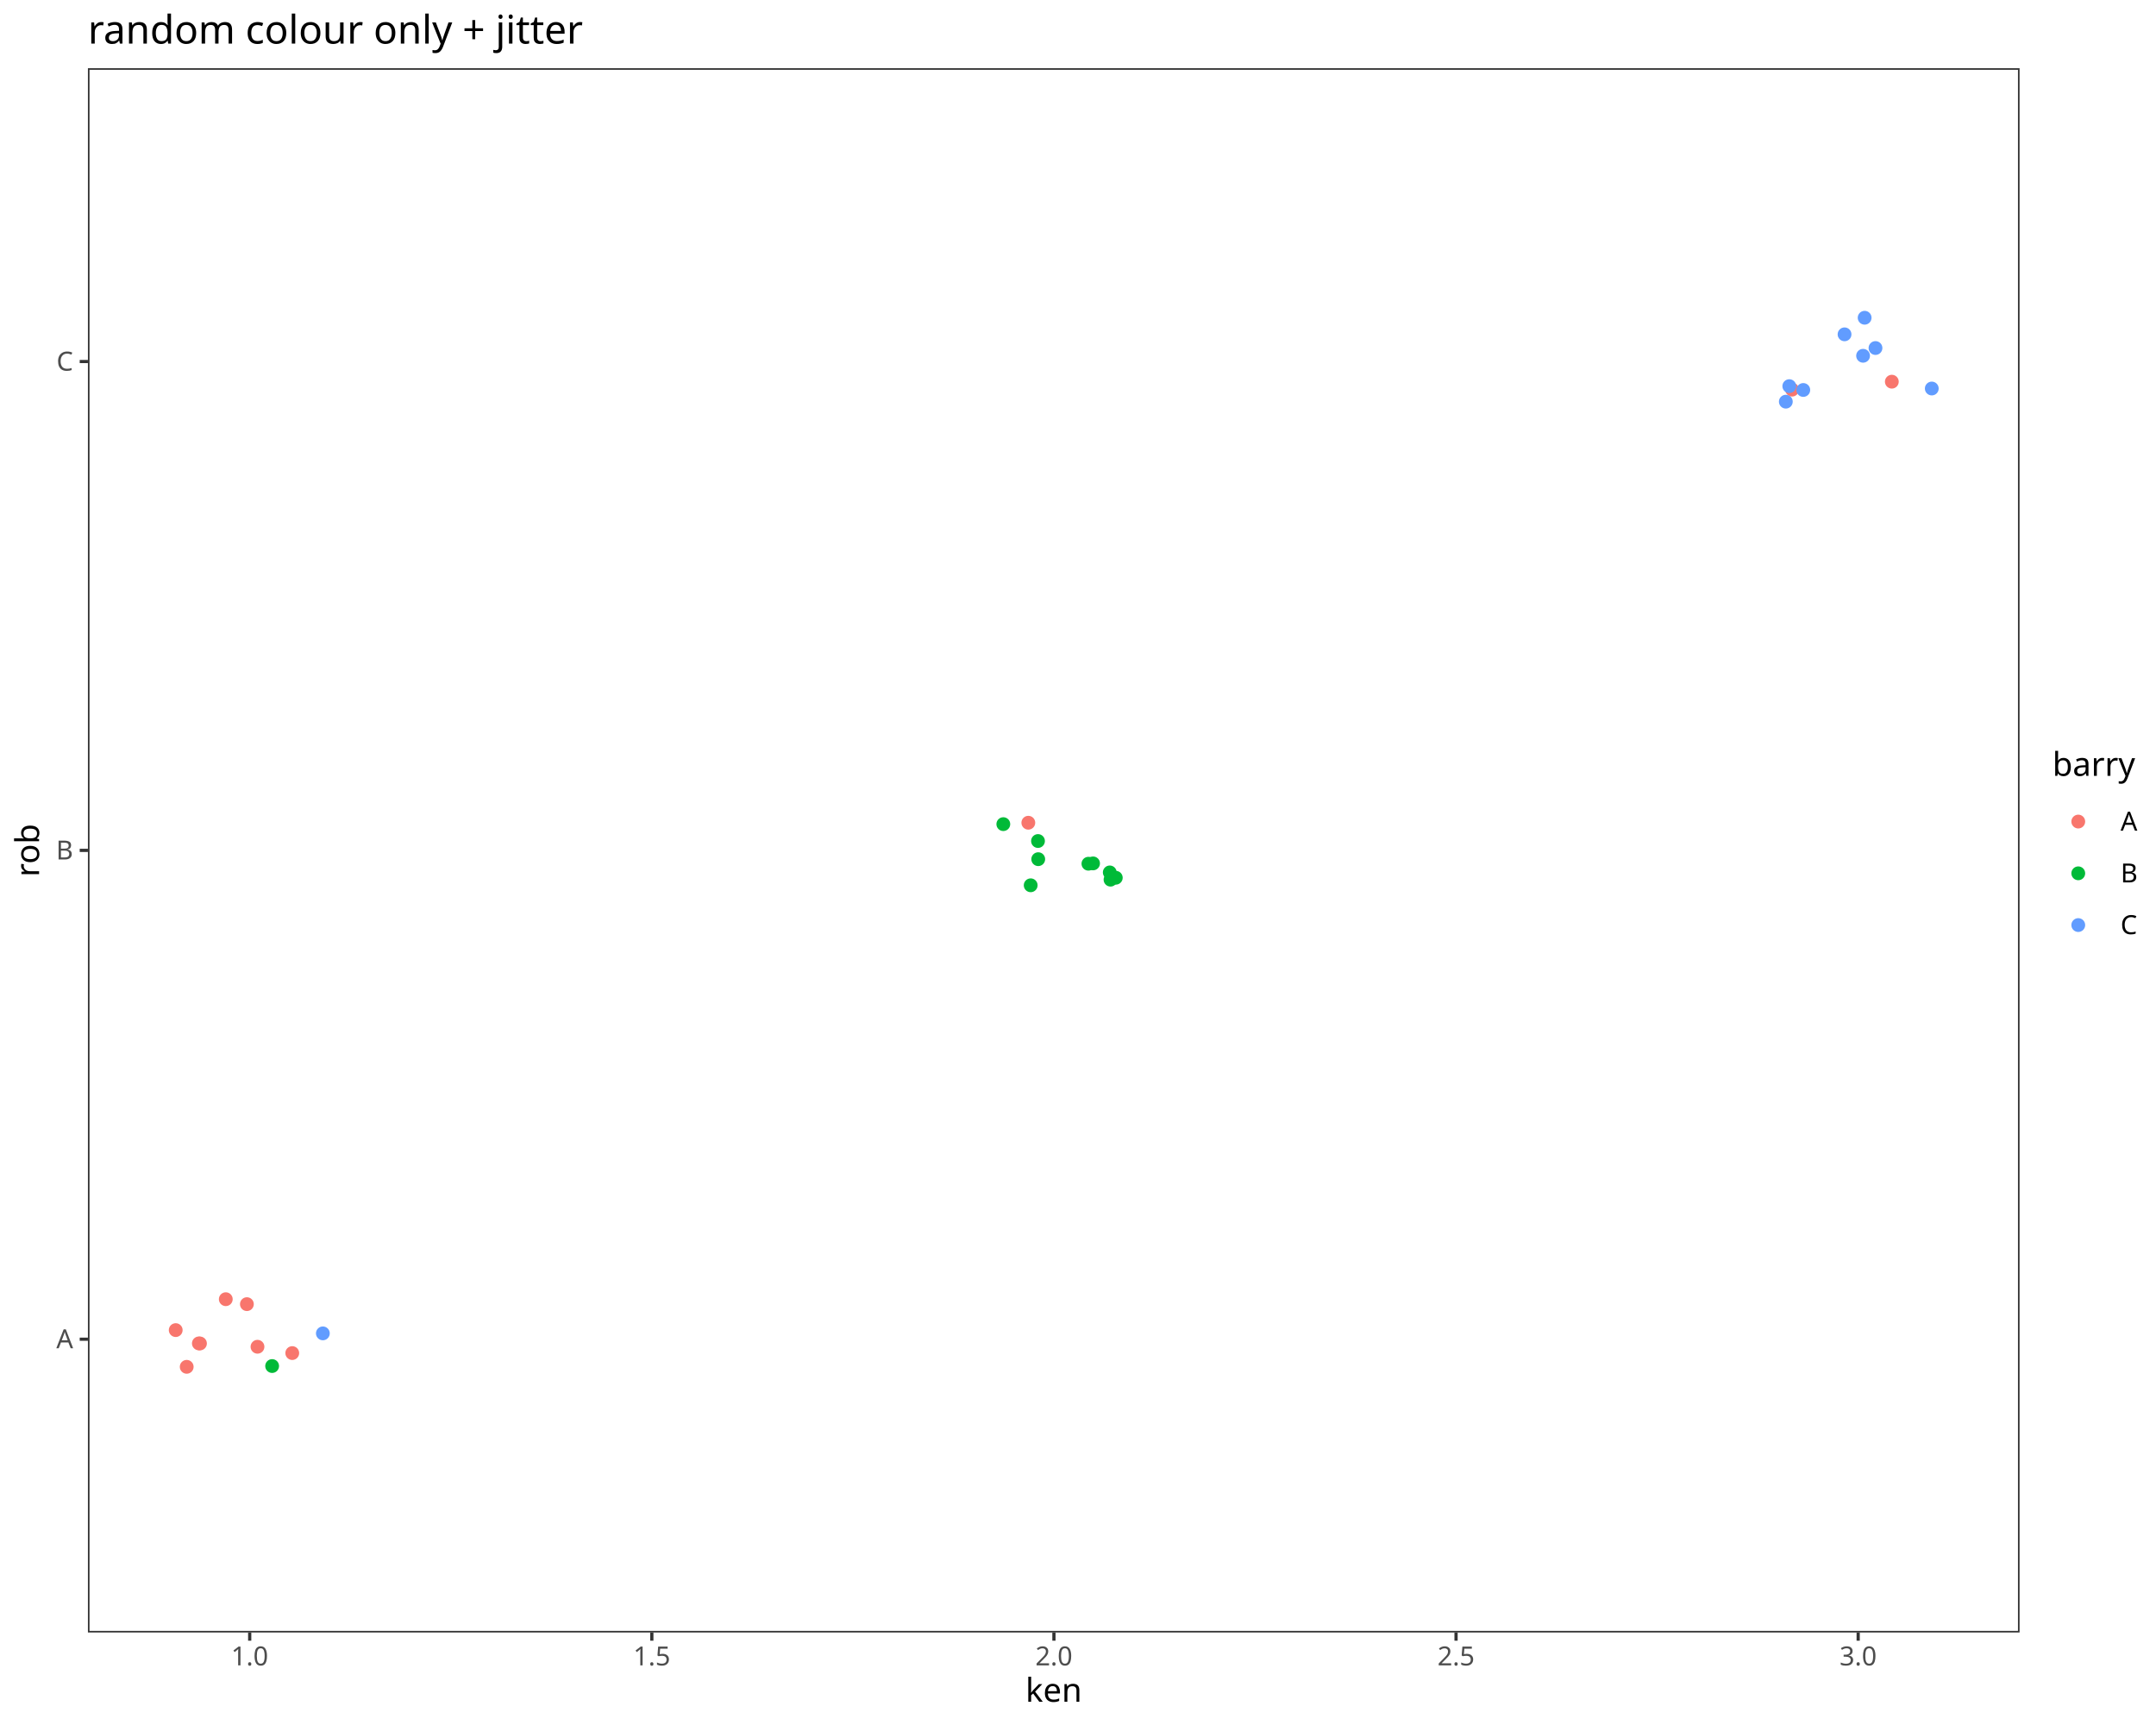
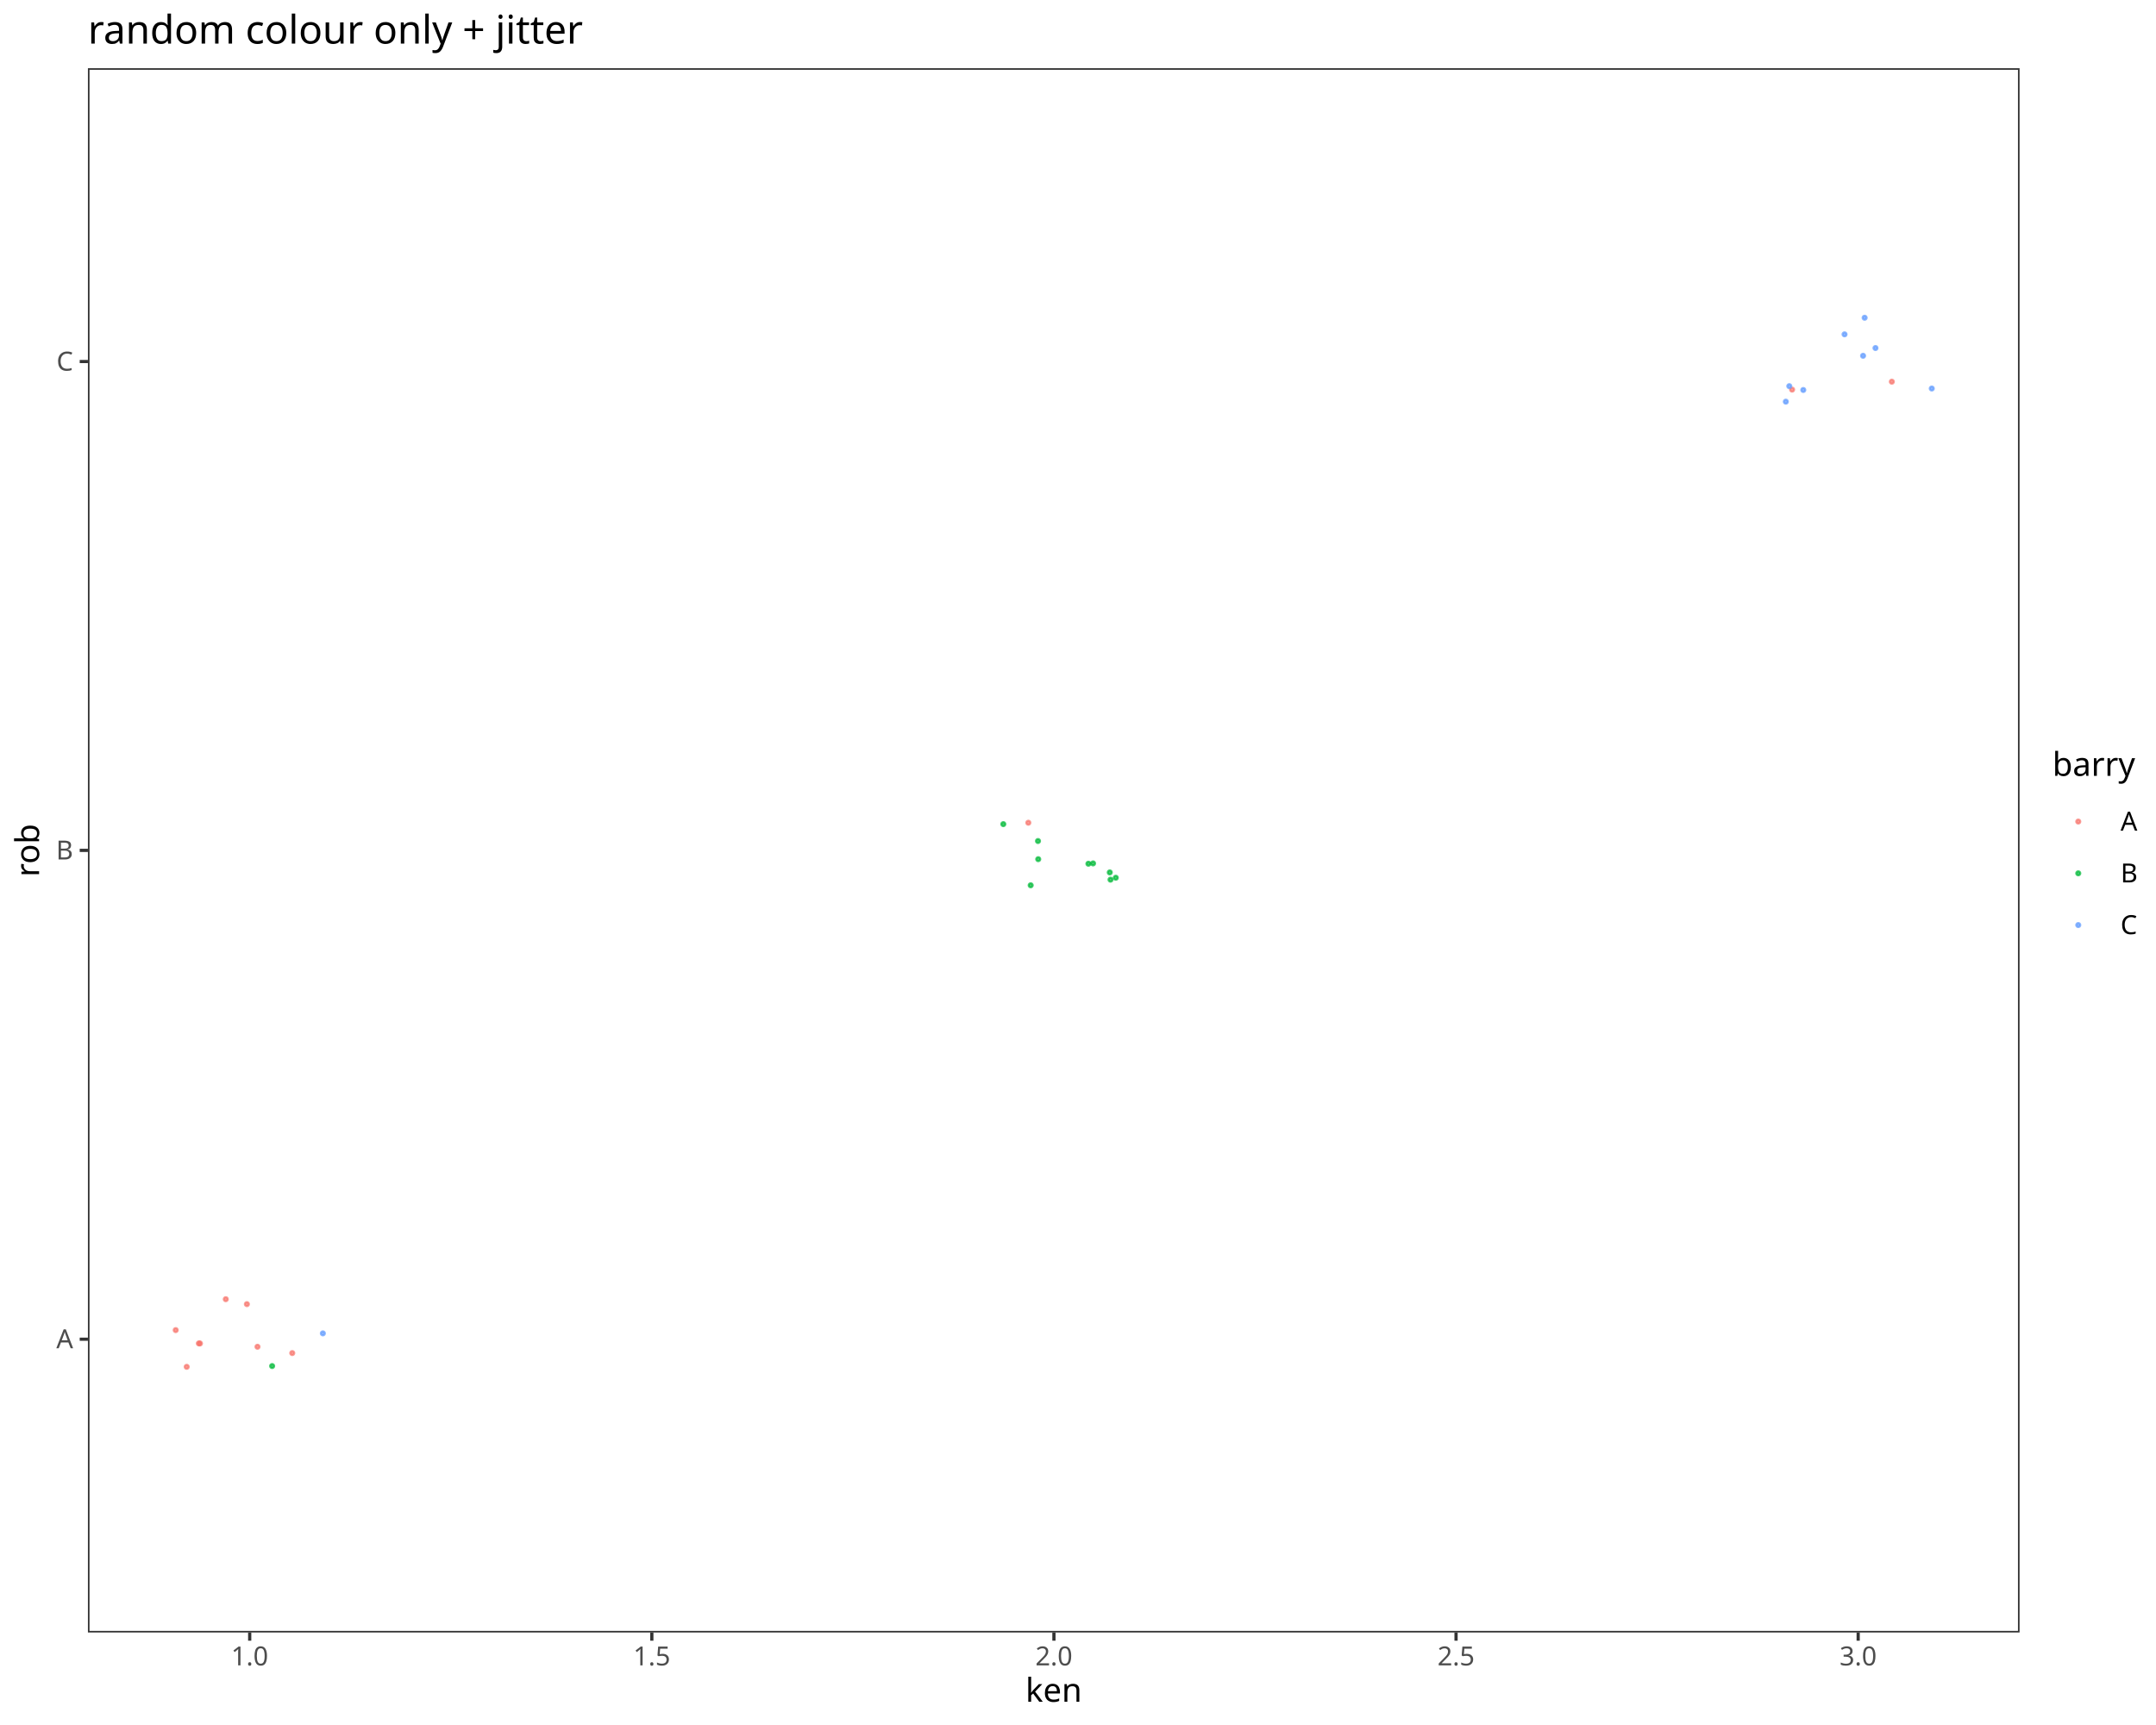
<svg xmlns="http://www.w3.org/2000/svg" class="svglite" data-engine-version="2.0" width="720.00pt" height="576.00pt" viewBox="0 0 720.00 576.00">
  <defs>
    <style type="text/css">
    .svglite line, .svglite polyline, .svglite polygon, .svglite path, .svglite rect, .svglite circle {
      fill: none;
      stroke: #000000;
      stroke-linecap: round;
      stroke-linejoin: round;
      stroke-miterlimit: 10.00;
    }
  </style>
  </defs>
  <rect width="100%" height="100%" style="stroke: none; fill: #FFFFFF;" />
  <defs>
    <clipPath id="cpMC4wMHw3MjAuMDB8MC4wMHw1NzYuMDA=">
      <rect x="0.00" y="0.00" width="720.00" height="576.00" />
    </clipPath>
  </defs>
  <g clip-path="url(#cpMC4wMHw3MjAuMDB8MC4wMHw1NzYuMDA=)">
    <rect x="0.00" y="0.00" width="720.00" height="576.00" style="stroke-width: 1.07; stroke: #FFFFFF; fill: #FFFFFF;" />
  </g>
  <defs>
    <clipPath id="cpMjkuMzZ8Njc0LjQ1fDIyLjc4fDU0NS4xMQ==">
      <rect x="29.36" y="22.78" width="645.08" height="522.33" />
    </clipPath>
  </defs>
  <g clip-path="url(#cpMjkuMzZ8Njc0LjQ1fDIyLjc4fDU0NS4xMQ==)">
    <rect x="29.36" y="22.78" width="645.08" height="522.33" style="stroke-width: 1.07; stroke: none; fill: #FFFFFF;" />
-     <circle cx="85.99" cy="449.70" r="1.95" style="stroke-width: 0.71; stroke: #F8766D; fill: #F8766D;" />
-     <circle cx="66.78" cy="448.60" r="1.95" style="stroke-width: 0.71; stroke: #F8766D; fill: #F8766D;" />
-     <circle cx="66.41" cy="448.58" r="1.95" style="stroke-width: 0.71; stroke: #F8766D; fill: #F8766D;" />
-     <circle cx="58.68" cy="444.14" r="1.95" style="stroke-width: 0.71; stroke: #F8766D; fill: #F8766D;" />
-     <circle cx="107.82" cy="445.23" r="1.95" style="stroke-width: 0.71; stroke: #619CFF; fill: #619CFF;" />
-     <circle cx="90.88" cy="456.14" r="1.95" style="stroke-width: 0.71; stroke: #00BA38; fill: #00BA38;" />
-     <circle cx="82.45" cy="435.47" r="1.95" style="stroke-width: 0.71; stroke: #F8766D; fill: #F8766D;" />
-     <circle cx="97.60" cy="451.81" r="1.95" style="stroke-width: 0.71; stroke: #F8766D; fill: #F8766D;" />
-     <circle cx="75.40" cy="433.82" r="1.95" style="stroke-width: 0.71; stroke: #F8766D; fill: #F8766D;" />
-     <circle cx="62.35" cy="456.40" r="1.95" style="stroke-width: 0.71; stroke: #F8766D; fill: #F8766D;" />
-     <circle cx="363.48" cy="288.41" r="1.95" style="stroke-width: 0.71; stroke: #00BA38; fill: #00BA38;" />
-     <circle cx="370.61" cy="291.31" r="1.95" style="stroke-width: 0.71; stroke: #00BA38; fill: #00BA38;" />
-     <circle cx="344.20" cy="295.61" r="1.95" style="stroke-width: 0.71; stroke: #00BA38; fill: #00BA38;" />
-     <circle cx="346.72" cy="286.89" r="1.95" style="stroke-width: 0.71; stroke: #00BA38; fill: #00BA38;" />
-     <circle cx="370.86" cy="293.73" r="1.95" style="stroke-width: 0.71; stroke: #00BA38; fill: #00BA38;" />
-     <circle cx="365.03" cy="288.30" r="1.95" style="stroke-width: 0.71; stroke: #00BA38; fill: #00BA38;" />
-     <circle cx="343.41" cy="274.72" r="1.95" style="stroke-width: 0.71; stroke: #F8766D; fill: #F8766D;" />
-     <circle cx="335.06" cy="275.19" r="1.95" style="stroke-width: 0.71; stroke: #00BA38; fill: #00BA38;" />
-     <circle cx="346.64" cy="280.83" r="1.95" style="stroke-width: 0.71; stroke: #00BA38; fill: #00BA38;" />
-     <circle cx="372.62" cy="293.09" r="1.95" style="stroke-width: 0.71; stroke: #00BA38; fill: #00BA38;" />
-     <circle cx="626.32" cy="116.21" r="1.95" style="stroke-width: 0.71; stroke: #619CFF; fill: #619CFF;" />
-     <circle cx="598.48" cy="130.10" r="1.95" style="stroke-width: 0.71; stroke: #F8766D; fill: #F8766D;" />
-     <circle cx="615.99" cy="111.64" r="1.95" style="stroke-width: 0.71; stroke: #619CFF; fill: #619CFF;" />
-     <circle cx="631.78" cy="127.45" r="1.95" style="stroke-width: 0.71; stroke: #F8766D; fill: #F8766D;" />
-     <circle cx="645.12" cy="129.73" r="1.95" style="stroke-width: 0.71; stroke: #619CFF; fill: #619CFF;" />
-     <circle cx="602.21" cy="130.22" r="1.95" style="stroke-width: 0.71; stroke: #619CFF; fill: #619CFF;" />
-     <circle cx="597.54" cy="128.94" r="1.95" style="stroke-width: 0.71; stroke: #619CFF; fill: #619CFF;" />
-     <circle cx="622.70" cy="106.10" r="1.95" style="stroke-width: 0.71; stroke: #619CFF; fill: #619CFF;" />
-     <circle cx="622.18" cy="118.80" r="1.95" style="stroke-width: 0.71; stroke: #619CFF; fill: #619CFF;" />
-     <circle cx="596.38" cy="134.12" r="1.95" style="stroke-width: 0.71; stroke: #619CFF; fill: #619CFF;" />
+     <circle cx="85.99" cy="449.70" r="0.67" style="stroke-width: 0.71; stroke: #F8766D; stroke-opacity: 0.70; fill: #F8766D; fill-opacity: 0.70;" />
+     <circle cx="66.78" cy="448.60" r="0.67" style="stroke-width: 0.71; stroke: #F8766D; stroke-opacity: 0.70; fill: #F8766D; fill-opacity: 0.70;" />
+     <circle cx="66.41" cy="448.58" r="0.67" style="stroke-width: 0.71; stroke: #F8766D; stroke-opacity: 0.70; fill: #F8766D; fill-opacity: 0.70;" />
+     <circle cx="58.68" cy="444.14" r="0.67" style="stroke-width: 0.71; stroke: #F8766D; stroke-opacity: 0.70; fill: #F8766D; fill-opacity: 0.70;" />
+     <circle cx="107.82" cy="445.23" r="0.67" style="stroke-width: 0.71; stroke: #619CFF; stroke-opacity: 0.70; fill: #619CFF; fill-opacity: 0.70;" />
+     <circle cx="90.88" cy="456.14" r="0.67" style="stroke-width: 0.71; stroke: #00BA38; stroke-opacity: 0.70; fill: #00BA38; fill-opacity: 0.70;" />
+     <circle cx="82.45" cy="435.47" r="0.67" style="stroke-width: 0.71; stroke: #F8766D; stroke-opacity: 0.70; fill: #F8766D; fill-opacity: 0.70;" />
+     <circle cx="97.60" cy="451.81" r="0.67" style="stroke-width: 0.71; stroke: #F8766D; stroke-opacity: 0.70; fill: #F8766D; fill-opacity: 0.70;" />
+     <circle cx="75.40" cy="433.82" r="0.67" style="stroke-width: 0.71; stroke: #F8766D; stroke-opacity: 0.70; fill: #F8766D; fill-opacity: 0.70;" />
+     <circle cx="62.35" cy="456.40" r="0.67" style="stroke-width: 0.71; stroke: #F8766D; stroke-opacity: 0.70; fill: #F8766D; fill-opacity: 0.70;" />
+     <circle cx="363.48" cy="288.41" r="0.67" style="stroke-width: 0.71; stroke: #00BA38; stroke-opacity: 0.70; fill: #00BA38; fill-opacity: 0.70;" />
+     <circle cx="370.61" cy="291.31" r="0.67" style="stroke-width: 0.71; stroke: #00BA38; stroke-opacity: 0.70; fill: #00BA38; fill-opacity: 0.70;" />
+     <circle cx="344.20" cy="295.61" r="0.67" style="stroke-width: 0.71; stroke: #00BA38; stroke-opacity: 0.70; fill: #00BA38; fill-opacity: 0.70;" />
+     <circle cx="346.72" cy="286.89" r="0.67" style="stroke-width: 0.71; stroke: #00BA38; stroke-opacity: 0.70; fill: #00BA38; fill-opacity: 0.70;" />
+     <circle cx="370.86" cy="293.73" r="0.67" style="stroke-width: 0.71; stroke: #00BA38; stroke-opacity: 0.70; fill: #00BA38; fill-opacity: 0.70;" />
+     <circle cx="365.03" cy="288.30" r="0.67" style="stroke-width: 0.71; stroke: #00BA38; stroke-opacity: 0.70; fill: #00BA38; fill-opacity: 0.70;" />
+     <circle cx="343.41" cy="274.72" r="0.67" style="stroke-width: 0.71; stroke: #F8766D; stroke-opacity: 0.70; fill: #F8766D; fill-opacity: 0.70;" />
+     <circle cx="335.06" cy="275.19" r="0.67" style="stroke-width: 0.71; stroke: #00BA38; stroke-opacity: 0.70; fill: #00BA38; fill-opacity: 0.70;" />
+     <circle cx="346.64" cy="280.83" r="0.67" style="stroke-width: 0.71; stroke: #00BA38; stroke-opacity: 0.70; fill: #00BA38; fill-opacity: 0.70;" />
+     <circle cx="372.62" cy="293.09" r="0.67" style="stroke-width: 0.71; stroke: #00BA38; stroke-opacity: 0.70; fill: #00BA38; fill-opacity: 0.70;" />
+     <circle cx="626.32" cy="116.21" r="0.67" style="stroke-width: 0.71; stroke: #619CFF; stroke-opacity: 0.70; fill: #619CFF; fill-opacity: 0.70;" />
+     <circle cx="598.48" cy="130.10" r="0.67" style="stroke-width: 0.71; stroke: #F8766D; stroke-opacity: 0.70; fill: #F8766D; fill-opacity: 0.70;" />
+     <circle cx="615.99" cy="111.64" r="0.67" style="stroke-width: 0.71; stroke: #619CFF; stroke-opacity: 0.70; fill: #619CFF; fill-opacity: 0.70;" />
+     <circle cx="631.78" cy="127.45" r="0.67" style="stroke-width: 0.71; stroke: #F8766D; stroke-opacity: 0.70; fill: #F8766D; fill-opacity: 0.70;" />
+     <circle cx="645.12" cy="129.73" r="0.67" style="stroke-width: 0.71; stroke: #619CFF; stroke-opacity: 0.70; fill: #619CFF; fill-opacity: 0.70;" />
+     <circle cx="602.21" cy="130.22" r="0.67" style="stroke-width: 0.71; stroke: #619CFF; stroke-opacity: 0.70; fill: #619CFF; fill-opacity: 0.70;" />
+     <circle cx="597.54" cy="128.94" r="0.67" style="stroke-width: 0.71; stroke: #619CFF; stroke-opacity: 0.70; fill: #619CFF; fill-opacity: 0.70;" />
+     <circle cx="622.70" cy="106.10" r="0.67" style="stroke-width: 0.71; stroke: #619CFF; stroke-opacity: 0.70; fill: #619CFF; fill-opacity: 0.70;" />
+     <circle cx="622.18" cy="118.80" r="0.67" style="stroke-width: 0.71; stroke: #619CFF; stroke-opacity: 0.70; fill: #619CFF; fill-opacity: 0.70;" />
+     <circle cx="596.38" cy="134.12" r="0.67" style="stroke-width: 0.71; stroke: #619CFF; stroke-opacity: 0.70; fill: #619CFF; fill-opacity: 0.70;" />
    <rect x="29.36" y="22.78" width="645.08" height="522.33" style="stroke-width: 1.07; stroke: #333333;" />
  </g>
  <g clip-path="url(#cpMC4wMHw3MjAuMDB8MC4wMHw1NzYuMDA=)">
    <text x="24.43" y="450.20" text-anchor="end" style="font-size: 8.80px; fill: #4D4D4D; font-family: sans;" textLength="5.87px" lengthAdjust="spacingAndGlyphs">A</text>
    <text x="24.43" y="286.98" text-anchor="end" style="font-size: 8.80px; fill: #4D4D4D; font-family: sans;" textLength="5.87px" lengthAdjust="spacingAndGlyphs">B</text>
    <text x="24.43" y="123.75" text-anchor="end" style="font-size: 8.80px; fill: #4D4D4D; font-family: sans;" textLength="6.36px" lengthAdjust="spacingAndGlyphs">C</text>
    <polyline points="26.62,447.18 29.36,447.18 " style="stroke-width: 1.07; stroke: #333333; stroke-linecap: butt;" />
    <polyline points="26.62,283.95 29.36,283.95 " style="stroke-width: 1.07; stroke: #333333; stroke-linecap: butt;" />
    <polyline points="26.62,120.72 29.36,120.72 " style="stroke-width: 1.07; stroke: #333333; stroke-linecap: butt;" />
    <polyline points="83.39,547.85 83.39,545.11 " style="stroke-width: 1.07; stroke: #333333; stroke-linecap: butt;" />
    <polyline points="217.68,547.85 217.68,545.11 " style="stroke-width: 1.07; stroke: #333333; stroke-linecap: butt;" />
    <polyline points="351.96,547.85 351.96,545.11 " style="stroke-width: 1.07; stroke: #333333; stroke-linecap: butt;" />
    <polyline points="486.25,547.85 486.25,545.11 " style="stroke-width: 1.07; stroke: #333333; stroke-linecap: butt;" />
    <polyline points="620.54,547.85 620.54,545.11 " style="stroke-width: 1.07; stroke: #333333; stroke-linecap: butt;" />
    <text x="83.39" y="556.10" text-anchor="middle" style="font-size: 8.80px; fill: #4D4D4D; font-family: sans;" textLength="12.23px" lengthAdjust="spacingAndGlyphs">1.0</text>
    <text x="217.68" y="556.10" text-anchor="middle" style="font-size: 8.80px; fill: #4D4D4D; font-family: sans;" textLength="12.23px" lengthAdjust="spacingAndGlyphs">1.5</text>
    <text x="351.96" y="556.10" text-anchor="middle" style="font-size: 8.80px; fill: #4D4D4D; font-family: sans;" textLength="12.23px" lengthAdjust="spacingAndGlyphs">2.0</text>
    <text x="486.25" y="556.10" text-anchor="middle" style="font-size: 8.80px; fill: #4D4D4D; font-family: sans;" textLength="12.23px" lengthAdjust="spacingAndGlyphs">2.5</text>
    <text x="620.54" y="556.10" text-anchor="middle" style="font-size: 8.80px; fill: #4D4D4D; font-family: sans;" textLength="12.23px" lengthAdjust="spacingAndGlyphs">3.0</text>
    <text x="351.90" y="568.24" text-anchor="middle" style="font-size: 11.00px; font-family: sans;" textLength="17.74px" lengthAdjust="spacingAndGlyphs">ken</text>
    <text transform="translate(13.05,283.95) rotate(-90)" text-anchor="middle" style="font-size: 11.00px; font-family: sans;" textLength="15.90px" lengthAdjust="spacingAndGlyphs">rob</text>
    <rect x="685.40" y="250.36" width="29.12" height="67.17" style="stroke-width: 1.07; stroke: none; fill: #FFFFFF;" />
    <text x="685.40" y="259.07" style="font-size: 11.00px; font-family: sans;" textLength="25.07px" lengthAdjust="spacingAndGlyphs">barry</text>
    <rect x="685.40" y="265.69" width="17.28" height="17.28" style="stroke-width: 1.07; stroke: none; fill: #FFFFFF;" />
-     <circle cx="694.04" cy="274.33" r="1.95" style="stroke-width: 0.71; stroke: #F8766D; fill: #F8766D;" />
+     <circle cx="694.04" cy="274.33" r="0.67" style="stroke-width: 0.71; stroke: #F8766D; stroke-opacity: 0.70; fill: #F8766D; fill-opacity: 0.70;" />
    <rect x="685.40" y="282.97" width="17.28" height="17.28" style="stroke-width: 1.07; stroke: none; fill: #FFFFFF;" />
-     <circle cx="694.04" cy="291.61" r="1.95" style="stroke-width: 0.71; stroke: #00BA38; fill: #00BA38;" />
+     <circle cx="694.04" cy="291.61" r="0.67" style="stroke-width: 0.71; stroke: #00BA38; stroke-opacity: 0.70; fill: #00BA38; fill-opacity: 0.70;" />
    <rect x="685.40" y="300.25" width="17.28" height="17.28" style="stroke-width: 1.07; stroke: none; fill: #FFFFFF;" />
-     <circle cx="694.04" cy="308.89" r="1.95" style="stroke-width: 0.71; stroke: #619CFF; fill: #619CFF;" />
+     <circle cx="694.04" cy="308.89" r="0.67" style="stroke-width: 0.71; stroke: #619CFF; stroke-opacity: 0.70; fill: #619CFF; fill-opacity: 0.70;" />
    <text x="708.16" y="277.36" style="font-size: 8.80px; font-family: sans;" textLength="5.87px" lengthAdjust="spacingAndGlyphs">A</text>
    <text x="708.16" y="294.64" style="font-size: 8.80px; font-family: sans;" textLength="5.87px" lengthAdjust="spacingAndGlyphs">B</text>
    <text x="708.16" y="311.92" style="font-size: 8.80px; font-family: sans;" textLength="6.36px" lengthAdjust="spacingAndGlyphs">C</text>
    <text x="29.36" y="14.56" style="font-size: 13.20px; font-family: sans;" textLength="152.25px" lengthAdjust="spacingAndGlyphs">random colour only + jitter</text>
  </g>
</svg>
